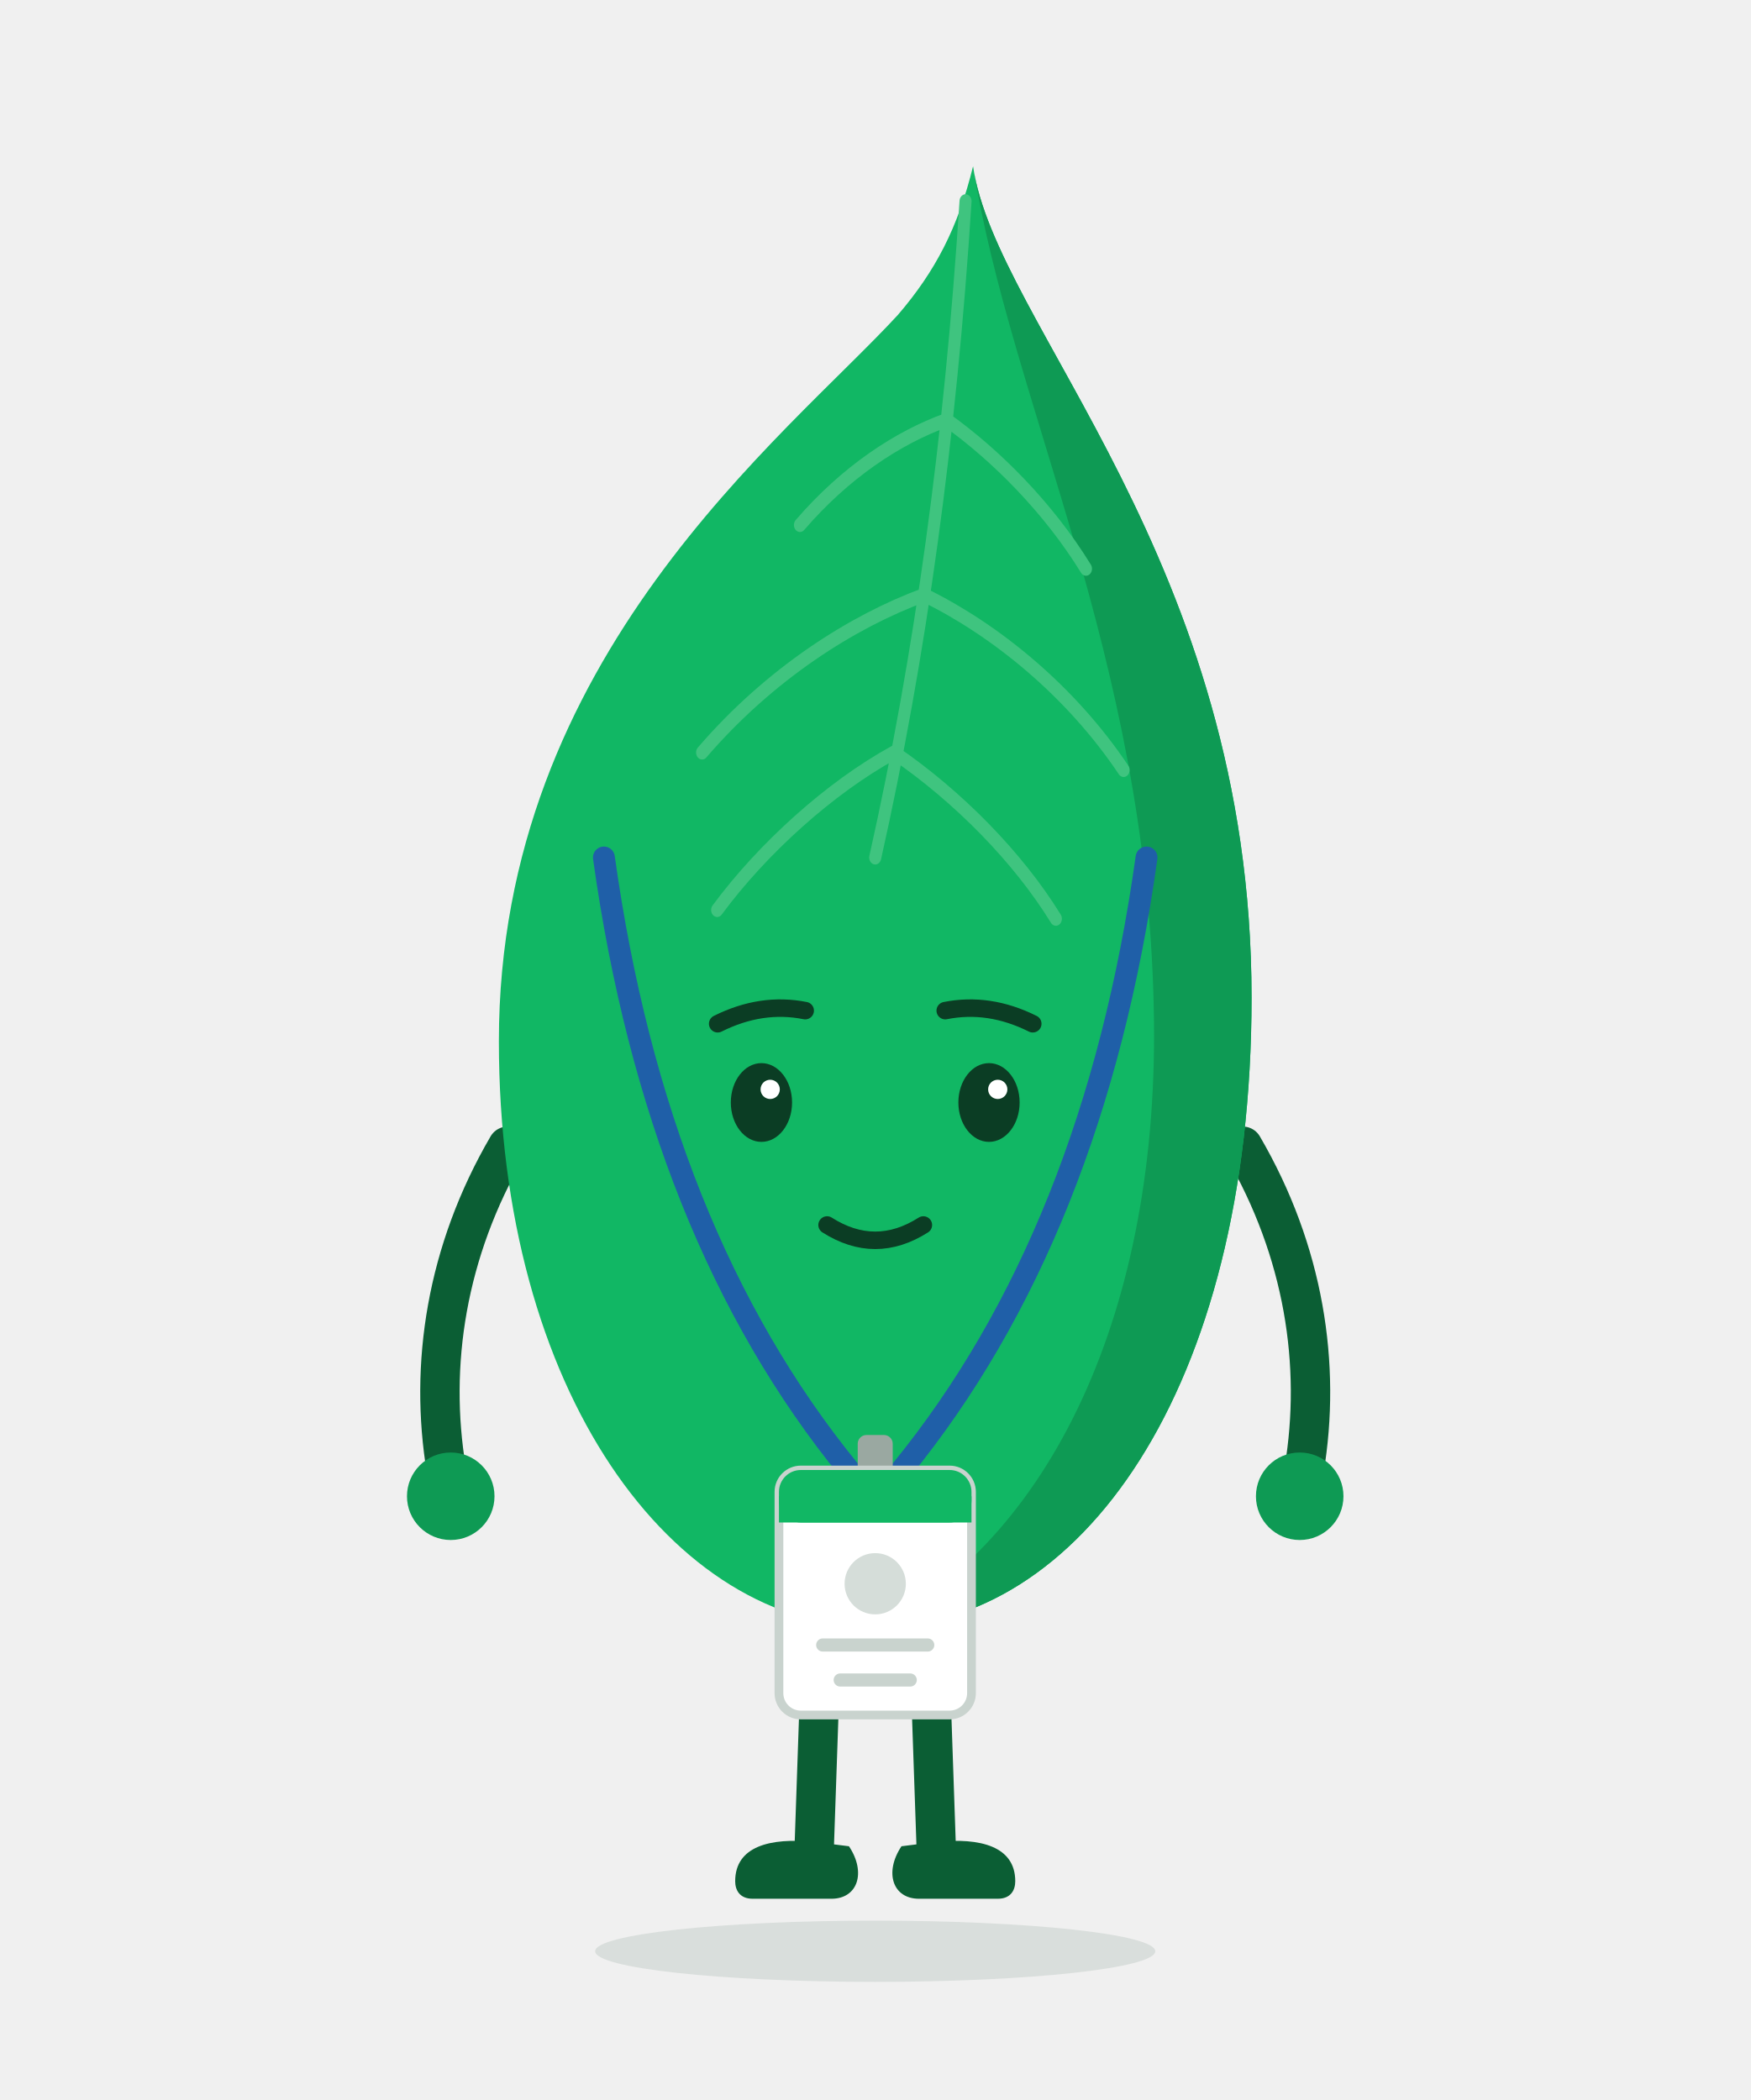
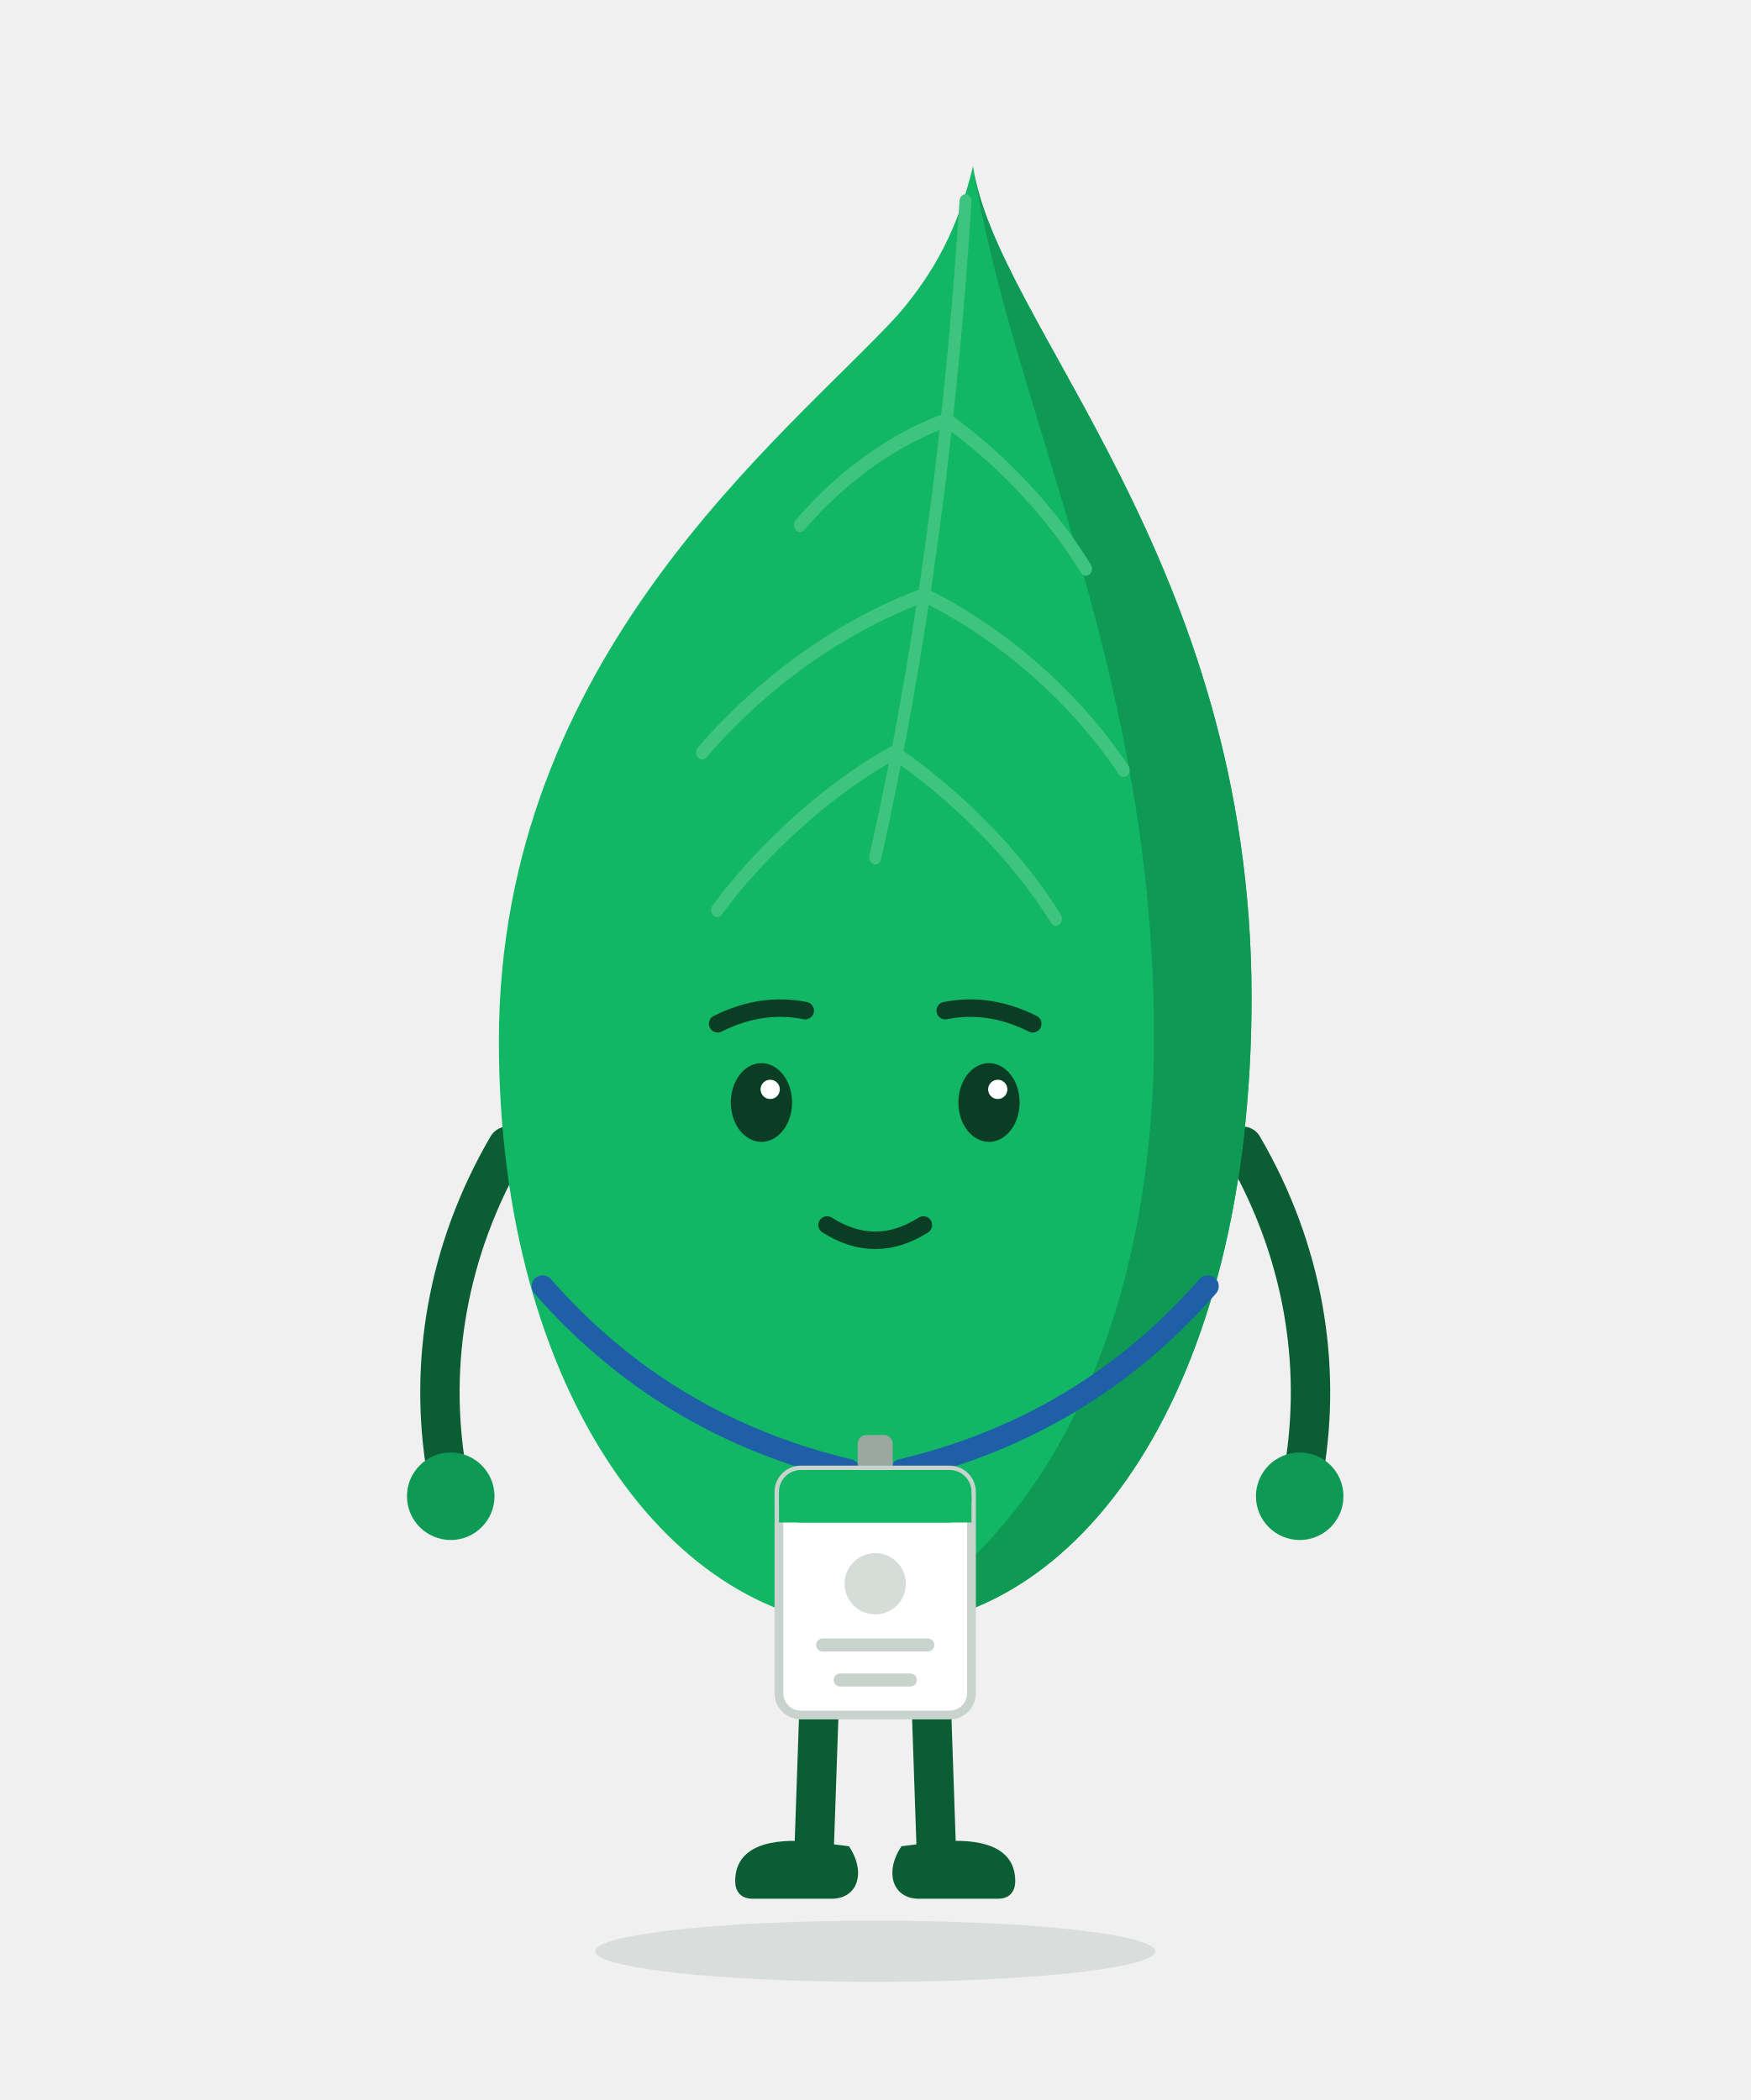
<svg xmlns="http://www.w3.org/2000/svg" viewBox="0 0 400 480" width="400" height="480" role="img" aria-labelledby="t">
  <ellipse cx="200" cy="446" rx="64" ry="7" fill="#0b3d24" opacity=".1" />
  <path d="M188 366 L186 424 M212 366 L214 424" stroke="#0b5e34" stroke-width="9" fill="none" stroke-linecap="round" stroke-linejoin="round" />
  <path d="M168 430 C168 422 176 420 186 421 L194 422 C198 428 196 434 190 434 L172 434 C169 434 168 432 168 430 Z" fill="#0b5e34" />
  <path d="M232 430 C232 422 224 420 214 421 L206 422 C202 428 204 434 210 434 L228 434 C231 434 232 432 232 430 Z" fill="#0b5e34" />
  <path d="M116 262 C102 286 98 312 102 336" stroke="#0b5e34" stroke-width="9" fill="none" stroke-linecap="round" stroke-linejoin="round" />
  <circle cx="103" cy="342" r="10" fill="#0e9a54" />
  <path d="M284 262 C298 286 302 312 298 336" stroke="#0b5e34" stroke-width="9" fill="none" stroke-linecap="round" stroke-linejoin="round" />
  <circle cx="297" cy="342" r="10" fill="#0e9a54" />
  <g transform="translate(200 0) scale(.86 1) translate(-200 0)">
    <path d="M226 38 C232 74 300 128 300 228 C300 318 254 372 200 372 C146 372 100 318 100 238 C100 150 176 100 206 72 C216 62 222 52 226 38 Z" fill="#11b764" />
    <path d="M226 38 C232 74 300 128 300 228 C300 318 254 372 200 372 C246 352 276 300 274 230 C272 150 236 92 226 38 Z" fill="#0e9a54" />
    <path d="M224 46 C220 100 212 150 200 196 M219 96 C232 104 246 116 256 130 M219 96 C206 100 192 108 180 120 M213 136 C232 144 252 158 266 176 M213 136 C194 142 172 154 154 172 M205 172 C222 182 238 196 248 210 M205 172 C188 180 170 194 158 208" fill="none" stroke="#3fc47f" stroke-width="3.2" stroke-linecap="round" stroke-linejoin="round" />
  </g>
  <path d="M164 234 q10 -5 20 -3 M216 231 q10 -2 20 3" fill="none" stroke="#0b3d24" stroke-width="4" stroke-linecap="round" stroke-linejoin="round" />
  <ellipse cx="174" cy="252" rx="7" ry="9" fill="#0b3d24" />
  <ellipse cx="226" cy="252" rx="7" ry="9" fill="#0b3d24" />
  <circle cx="176" cy="249" r="2.2" fill="#fff" />
  <circle cx="228" cy="249" r="2.2" fill="#fff" />
  <path d="M189 280 Q200 287 211 280" fill="none" stroke="#0b3d24" stroke-width="4" stroke-linecap="round" stroke-linejoin="round" />
-   <path d="M138 196 Q150 282 194 336 M262 196 Q250 282 206 336" stroke="#1f5fa8" stroke-width="5" fill="none" stroke-linecap="round" stroke-linejoin="round" />
+   <path d="M124 294 Q152 326 194 336 M276 294 Q248 326 206 336" stroke="#1f5fa8" stroke-width="5" fill="none" stroke-linecap="round" stroke-linejoin="round" />
  <rect x="196" y="328" width="8" height="10" rx="2" fill="#9aa8a1" />
  <rect x="178" y="336" width="44" height="56" rx="5" fill="#fff" stroke="#c9d3ce" stroke-width="2" />
  <rect x="178" y="336" width="44" height="12" rx="5" fill="#11b764" />
  <rect x="178" y="342" width="44" height="6" fill="#11b764" />
  <circle cx="200" cy="362" r="7" fill="#d5ddd9" />
  <path d="M188 376 h24 M192 384 h16" stroke="#c9d3ce" stroke-width="3" stroke-linecap="round" stroke-linejoin="round" />
</svg>
